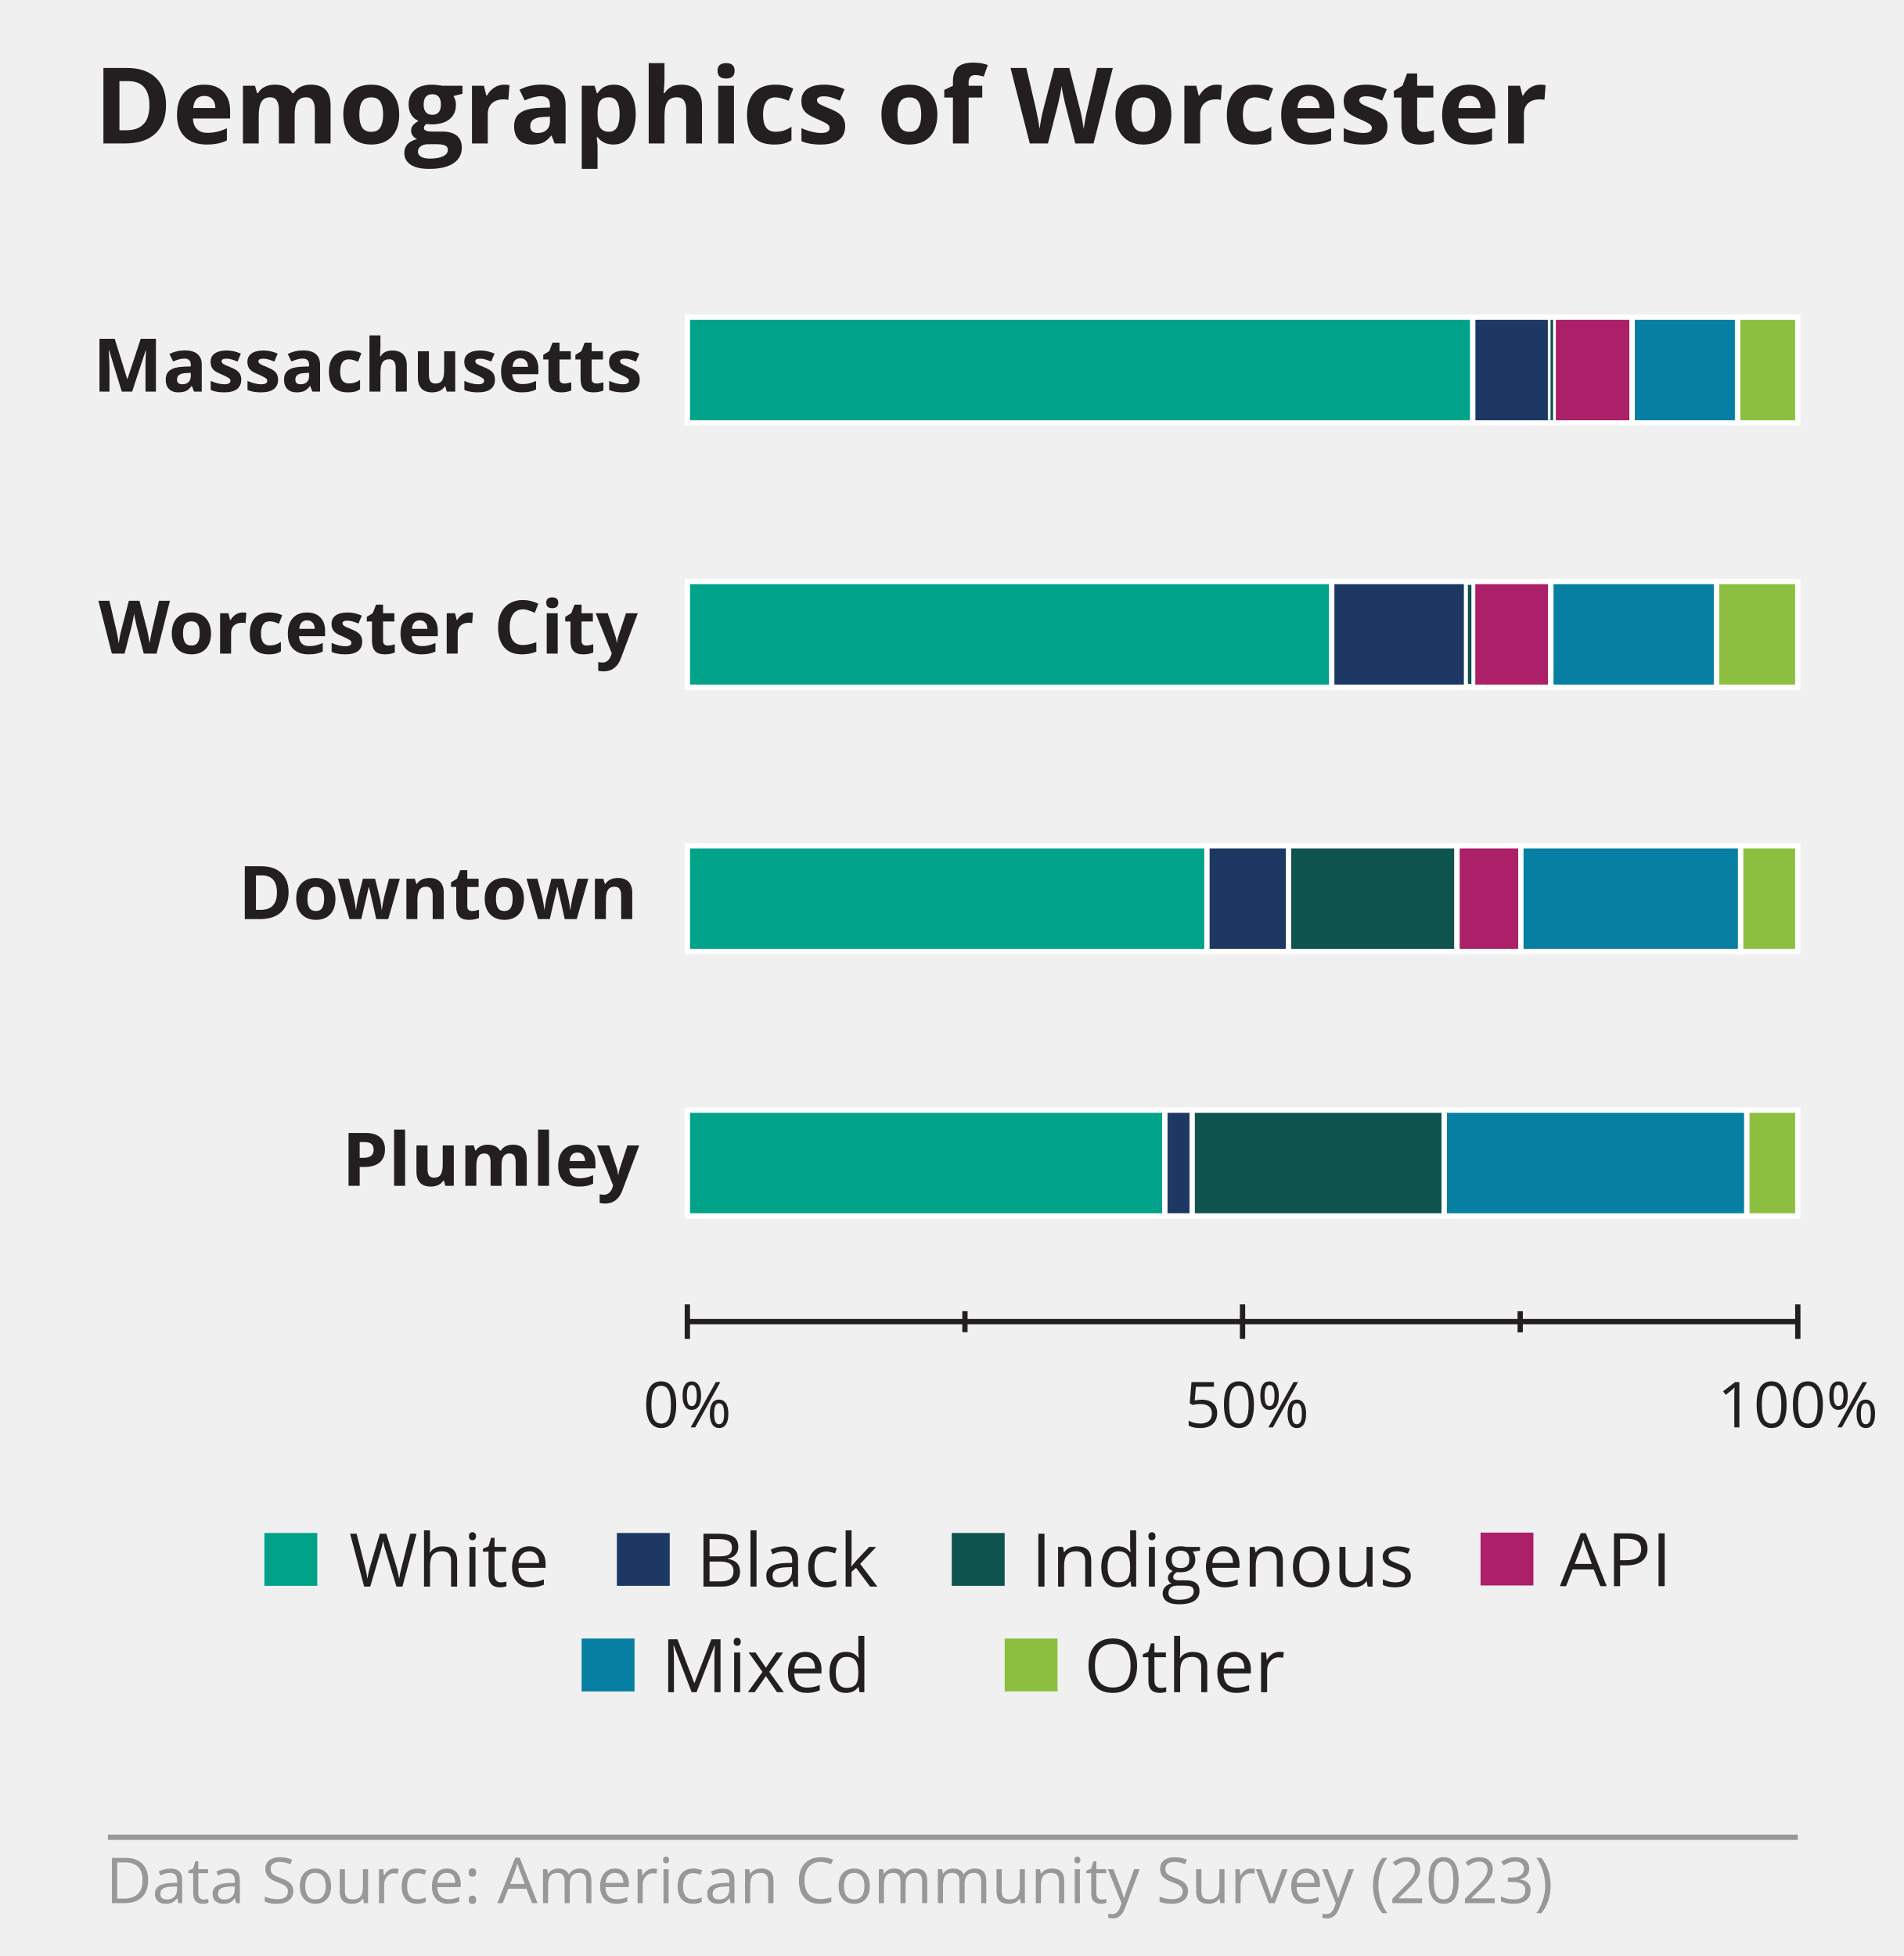
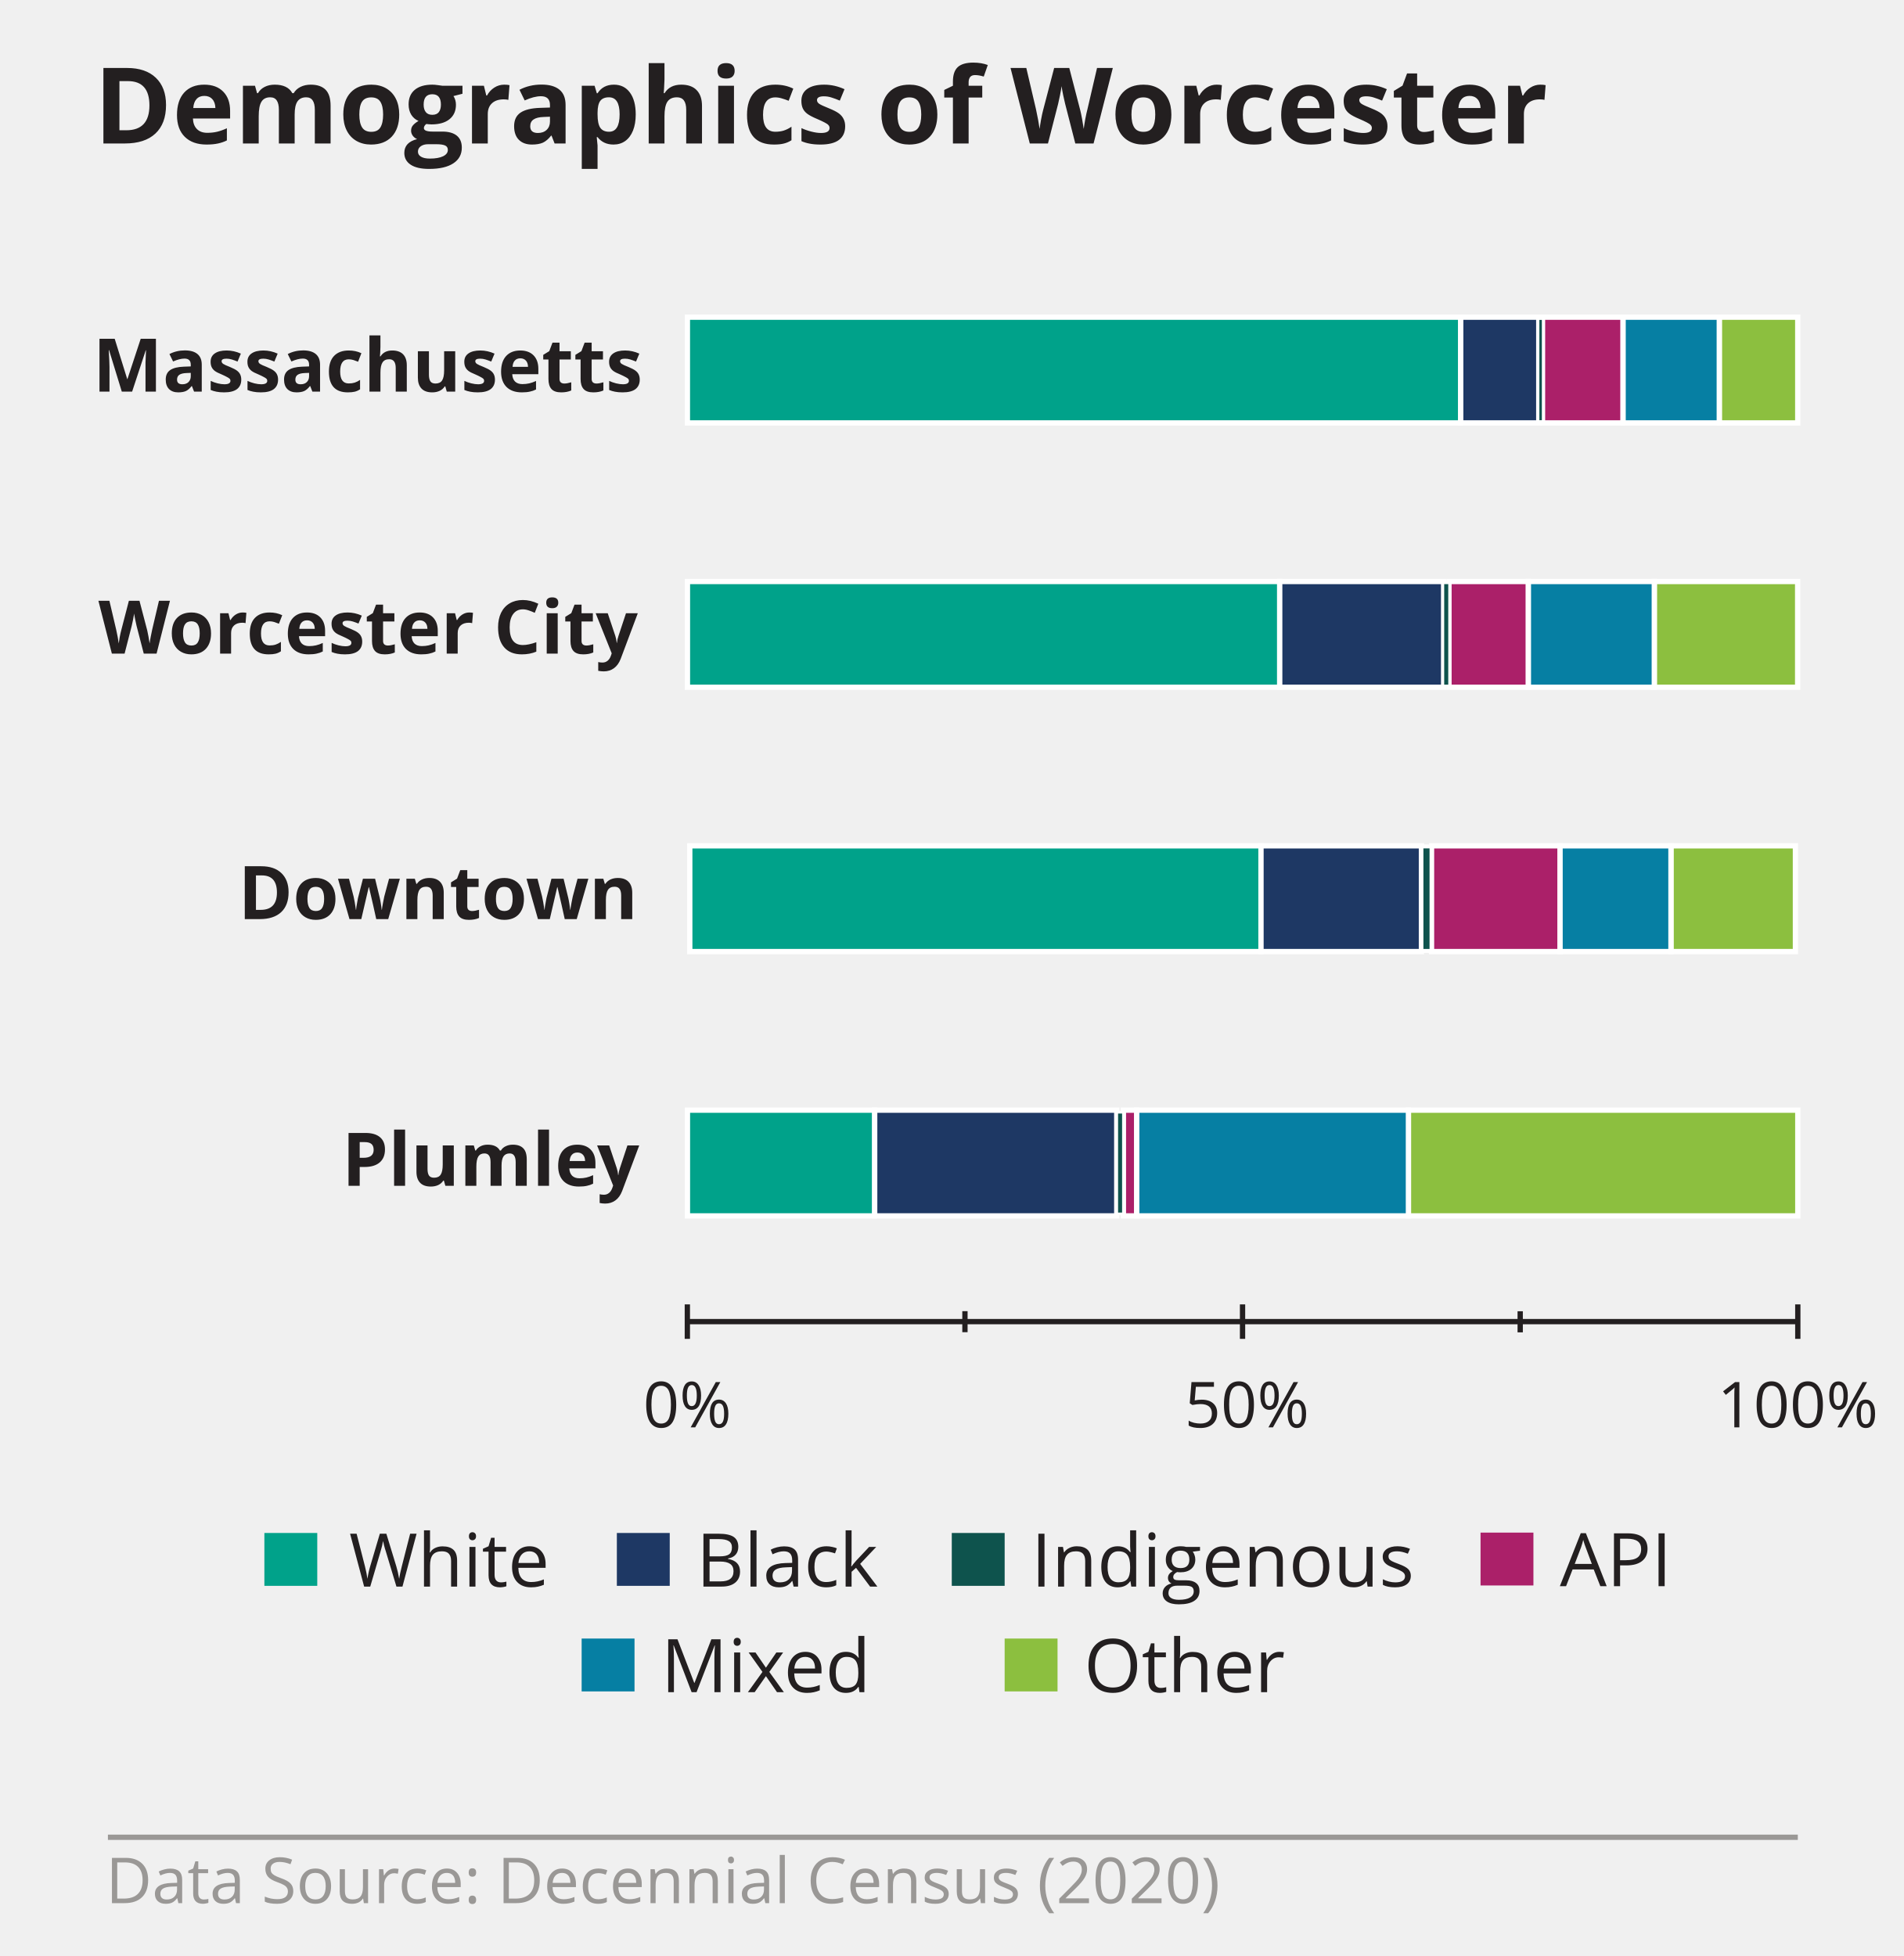
- <svg xmlns="http://www.w3.org/2000/svg" id="Layer_1" data-name="Layer 1" viewBox="0 0 360 370">
+ <svg xmlns="http://www.w3.org/2000/svg" viewBox="0 0 360 370">
  <defs>
    <style>
      .cls-1, .cls-2 {
        fill: #8cbf3f;
      }

      .cls-3 {
        stroke: #231f20;
      }

-       .cls-3, .cls-4, .cls-5, .cls-6, .cls-7, .cls-8, .cls-9, .cls-10, .cls-2 {
+       .cls-3, .cls-4, .cls-5, .cls-6, .cls-7, .cls-8, .cls-9, .cls-10, .cls-11, .cls-2 {
        stroke-miterlimit: 10;
      }

-       .cls-3, .cls-10 {
+       .cls-3, .cls-11 {
        fill: none;
      }

-       .cls-4, .cls-5, .cls-6, .cls-7, .cls-8, .cls-9, .cls-2 {
+       .cls-4, .cls-5, .cls-6, .cls-7, .cls-8, .cls-9, .cls-10, .cls-2 {
        stroke: #fff;
      }

-       .cls-4, .cls-11 {
+       .cls-4, .cls-12 {
        fill: #067fa3;
      }

-       .cls-5, .cls-12 {
+       .cls-5, .cls-13 {
        fill: #ab2069;
      }

-       .cls-6, .cls-13 {
+       .cls-6, .cls-14 {
        fill: #1e3864;
      }

-       .cls-7, .cls-14 {
+       .cls-7, .cls-15 {
        fill: #00a28a;
      }

-       .cls-15, .cls-16 {
+       .cls-16, .cls-17 {
        font-family: OpenSans-Bold, 'Open Sans';
        font-weight: 700;
      }

-       .cls-15, .cls-16, .cls-17, .cls-18 {
+       .cls-16, .cls-17, .cls-18, .cls-19 {
        fill: #231f20;
      }

-       .cls-15, .cls-18 {
+       .cls-16, .cls-19 {
        font-size: 14px;
      }

-       .cls-19 {
+       .cls-20 {
        fill: #9a9896;
      }

-       .cls-19, .cls-17 {
+       .cls-20, .cls-18 {
        font-size: 12px;
      }

-       .cls-19, .cls-17, .cls-18 {
+       .cls-20, .cls-18, .cls-19 {
        font-family: OpenSans, 'Open Sans';
      }

      .cls-8 {
        stroke-width: .5px;
      }

-       .cls-8, .cls-9, .cls-20 {
+       .cls-8, .cls-9, .cls-10, .cls-21 {
        fill: #0e534d;
      }

-       .cls-16 {
+       .cls-9 {
+         stroke-width: .75px;
+       }
+ 
+       .cls-10 {
+         stroke-width: .25px;
+       }
+ 
+       .cls-17 {
        font-size: 20px;
      }

-       .cls-10 {
+       .cls-11 {
        stroke: #9a9896;
      }
    </style>
  </defs>
-   <text class="cls-15" transform="translate(45.03 173.86)">
-     <tspan x="0" y="0">Downtown</tspan>
-   </text>
-   <text class="cls-15" transform="translate(18.61 123.64)">
-     <tspan x="0" y="0">Worcester City</tspan>
-   </text>
-   <text class="cls-15" transform="translate(64.65 224.31)">
-     <tspan x="0" y="0">Plumley</tspan>
-   </text>
-   <text class="cls-17" transform="translate(121.62 270)">
-     <tspan x="0" y="0">0%</tspan>
-   </text>
-   <text class="cls-17" transform="translate(224.02 270)">
-     <tspan x="0" y="0">50%</tspan>
-   </text>
-   <text class="cls-17" transform="translate(324.76 270)">
-     <tspan x="0" y="0">100%</tspan>
-   </text>
-   <line class="cls-3" x1="129.99" y1="250" x2="339.99" y2="250" />
-   <line class="cls-3" x1="129.99" y1="253.26" x2="129.99" y2="246.74" />
-   <line class="cls-3" x1="234.99" y1="253.26" x2="234.99" y2="246.74" />
-   <line class="cls-3" x1="287.5" y1="252.03" x2="287.5" y2="248.04" />
-   <line class="cls-3" x1="182.49" y1="252" x2="182.49" y2="248.02" />
-   <line class="cls-3" x1="340" y1="253.26" x2="340" y2="246.74" />
-   <g>
-     <text class="cls-18" transform="translate(66.02 300.12)">
-       <tspan x="0" y="0">White</tspan>
+   <g id="Layer_1" data-name="Layer 1">
+     <text class="cls-16" transform="translate(45.03 173.86)">
+       <tspan x="0" y="0">Downtown</tspan>
    </text>
-     <rect class="cls-14" x="50" y="289.98" width="10" height="10" />
-   </g>
-   <g>
-     <text class="cls-18" transform="translate(131.66 300.12)">
-       <tspan x="0" y="0">Black</tspan>
+     <text class="cls-16" transform="translate(18.61 123.64)">
+       <tspan x="0" y="0">Worcester City</tspan>
    </text>
-     <rect class="cls-13" x="116.66" y="289.98" width="10" height="10" />
-   </g>
-   <g>
-     <text class="cls-18" transform="translate(195 300.12)">
-       <tspan x="0" y="0">Indigenous</tspan>
+     <text class="cls-16" transform="translate(64.65 224.31)">
+       <tspan x="0" y="0">Plumley</tspan>
    </text>
-     <rect class="cls-20" x="180" y="289.98" width="10" height="10" />
-   </g>
-   <g>
-     <text class="cls-18" transform="translate(295 300.05)">
-       <tspan x="0" y="0">API</tspan>
+     <text class="cls-18" transform="translate(121.62 270)">
+       <tspan x="0" y="0">0%</tspan>
    </text>
-     <rect class="cls-12" x="280" y="289.91" width="10" height="10" />
-   </g>
-   <g>
-     <text class="cls-18" transform="translate(125 320.09)">
-       <tspan x="0" y="0">Mixed</tspan>
+     <text class="cls-18" transform="translate(224.02 270)">
+       <tspan x="0" y="0">50%</tspan>
    </text>
-     <rect class="cls-11" x="110" y="309.95" width="10" height="10" />
-   </g>
-   <g>
-     <text class="cls-18" transform="translate(205 320.09)">
-       <tspan x="0" y="0">Other</tspan>
+     <text class="cls-18" transform="translate(324.76 270)">
+       <tspan x="0" y="0">100%</tspan>
    </text>
-     <rect class="cls-1" x="190" y="309.95" width="10" height="10" />
-   </g>
-   <text class="cls-15" transform="translate(17.55 74.08)">
-     <tspan x="0" y="0">Massachusetts</tspan>
-   </text>
-   <text class="cls-16" transform="translate(17.76 27.14)">
-     <tspan x="0" y="0">Demographics of Worcester</tspan>
-   </text>
-   <g>
-     <text class="cls-19" transform="translate(20 360)">
-       <tspan x="0" y="0">Data Source: American Community Survey (2023) </tspan>
-     </text>
-     <line class="cls-10" x1="20.41" y1="347.54" x2="340" y2="347.54" />
-   </g>
-   <g>
-     <rect class="cls-7" x="130" y="110" width="121.86" height="20" />
-     <rect class="cls-6" x="251.86" y="110" width="25.49" height="20" />
-     <rect class="cls-5" x="278.51" y="110" width="14.76" height="20" />
-     <rect class="cls-2" x="324.61" y="110" width="15.39" height="20" />
-     <rect class="cls-4" x="293.3" y="110" width="31.31" height="20" />
-     <rect class="cls-8" x="277.36" y="110.38" width="1.16" height="19.25" />
-   </g>
-   <g>
-     <rect class="cls-7" x="130" y="160" width="98.26" height="20" />
-     <rect class="cls-6" x="228.26" y="160" width="15.44" height="20" />
-     <rect class="cls-9" x="243.69" y="160" width="31.86" height="20" />
-     <rect class="cls-5" x="275.55" y="160" width="12.08" height="20" />
-     <rect class="cls-2" x="329.16" y="160" width="10.84" height="20" />
-     <rect class="cls-4" x="287.63" y="160" width="41.54" height="20" />
-   </g>
-   <g>
-     <rect class="cls-7" x="130" y="210" width="90.3" height="20" />
-     <rect class="cls-6" x="220.3" y="210" width="5.17" height="20" />
-     <rect class="cls-9" x="225.47" y="210" width="47.67" height="20" />
-     <rect class="cls-2" x="330.34" y="210" width="9.66" height="20" />
-     <rect class="cls-4" x="273.14" y="210" width="57.2" height="20" />
-   </g>
-   <g>
+     <line class="cls-3" x1="129.99" y1="250" x2="339.99" y2="250" />
+     <line class="cls-3" x1="129.99" y1="253.26" x2="129.99" y2="246.74" />
+     <line class="cls-3" x1="234.99" y1="253.26" x2="234.99" y2="246.74" />
+     <line class="cls-3" x1="287.5" y1="252.03" x2="287.5" y2="248.04" />
+     <line class="cls-3" x1="182.49" y1="252" x2="182.49" y2="248.02" />
+     <line class="cls-3" x1="340" y1="253.26" x2="340" y2="246.74" />
    <g>
-       <rect class="cls-7" x="130" y="60" width="148.53" height="20" />
-       <rect class="cls-6" x="278.53" y="60" width="14.7" height="20" />
+       <text class="cls-19" transform="translate(66.02 300.12)">
+         <tspan x="0" y="0">White</tspan>
+       </text>
+       <rect class="cls-15" x="50" y="289.98" width="10" height="10" />
    </g>
    <g>
-       <rect class="cls-2" x="328.6" y="60" width="11.4" height="20" />
-       <rect class="cls-5" x="293.74" y="60" width="14.93" height="20" />
-       <rect class="cls-4" x="308.67" y="60" width="19.93" height="20" />
+       <text class="cls-19" transform="translate(131.66 300.12)">
+         <tspan x="0" y="0">Black</tspan>
+       </text>
+       <rect class="cls-14" x="116.66" y="289.98" width="10" height="10" />
    </g>
-     <rect class="cls-20" x="293.24" y="60.5" width=".48" height="18.99" />
+     <g>
+       <text class="cls-19" transform="translate(195 300.12)">
+         <tspan x="0" y="0">Indigenous</tspan>
+       </text>
+       <rect class="cls-21" x="180" y="289.98" width="10" height="10" />
+     </g>
+     <g>
+       <text class="cls-19" transform="translate(295 300.05)">
+         <tspan x="0" y="0">API</tspan>
+       </text>
+       <rect class="cls-13" x="280" y="289.91" width="10" height="10" />
+     </g>
+     <g>
+       <text class="cls-19" transform="translate(125 320.09)">
+         <tspan x="0" y="0">Mixed</tspan>
+       </text>
+       <rect class="cls-12" x="110" y="309.95" width="10" height="10" />
+     </g>
+     <g>
+       <text class="cls-19" transform="translate(205 320.09)">
+         <tspan x="0" y="0">Other</tspan>
+       </text>
+       <rect class="cls-1" x="190" y="309.95" width="10" height="10" />
+     </g>
+     <text class="cls-16" transform="translate(17.55 74.08)">
+       <tspan x="0" y="0">Massachusetts</tspan>
+     </text>
+     <text class="cls-17" transform="translate(17.76 27.14)">
+       <tspan x="0" y="0">Demographics of Worcester</tspan>
+     </text>
+     <g>
+       <text class="cls-20" transform="translate(20 360)">
+         <tspan x="0" y="0">Data Source: Decennial Census (2020) </tspan>
+       </text>
+       <line class="cls-11" x1="20.41" y1="347.54" x2="340" y2="347.54" />
+     </g>
+     <g>
+       <rect class="cls-7" x="130.45" y="160" width="108.03" height="20" />
+       <rect class="cls-6" x="238.48" y="160" width="30.34" height="20" />
+       <rect class="cls-5" x="270.73" y="160" width="24.32" height="20" />
+       <rect class="cls-2" x="316.01" y="160" width="23.54" height="20" />
+       <rect class="cls-4" x="295.04" y="160" width="20.97" height="20" />
+       <rect class="cls-9" x="268.82" y="160.11" width="1.91" height="19.77" />
+     </g>
+   </g>
+   <g id="Layer_5" data-name="Layer 5">
+     <g>
+       <rect class="cls-7" x="130" y="60" width="146.25" height="20" />
+       <rect class="cls-6" x="276.25" y="60" width="14.76" height="20" />
+       <rect class="cls-5" x="291.72" y="60" width="15.24" height="20" />
+       <rect class="cls-2" x="325.15" y="60" width="14.84" height="20" />
+       <rect class="cls-4" x="306.96" y="60" width="18.19" height="20" />
+       <rect class="cls-10" x="291" y="60.39" width=".72" height="19.22" />
+     </g>
+     <g>
+       <rect class="cls-7" x="130.01" y="110" width="112.01" height="20" />
+       <rect class="cls-6" x="242.02" y="110" width="31" height="20" />
+       <rect class="cls-5" x="274.03" y="110" width="15.02" height="20" />
+       <rect class="cls-2" x="312.86" y="110" width="27.11" height="20" />
+       <rect class="cls-4" x="289.05" y="110" width="23.81" height="20" />
+       <rect class="cls-10" x="273" y="110.37" width="1.02" height="19.26" />
+     </g>
+     <g>
+       <rect class="cls-7" x="130.01" y="210" width="35.42" height="20" />
+       <rect class="cls-6" x="165.42" y="210" width="45.78" height="20" />
+       <rect class="cls-5" x="212.46" y="210" width="2.52" height="20" />
+       <rect class="cls-2" x="266.36" y="210" width="73.64" height="20" />
+       <rect class="cls-4" x="214.98" y="210" width="51.38" height="20" />
+       <rect class="cls-8" x="211.2" y="210.39" width="1.26" height="19.23" />
+     </g>
  </g>
</svg>
